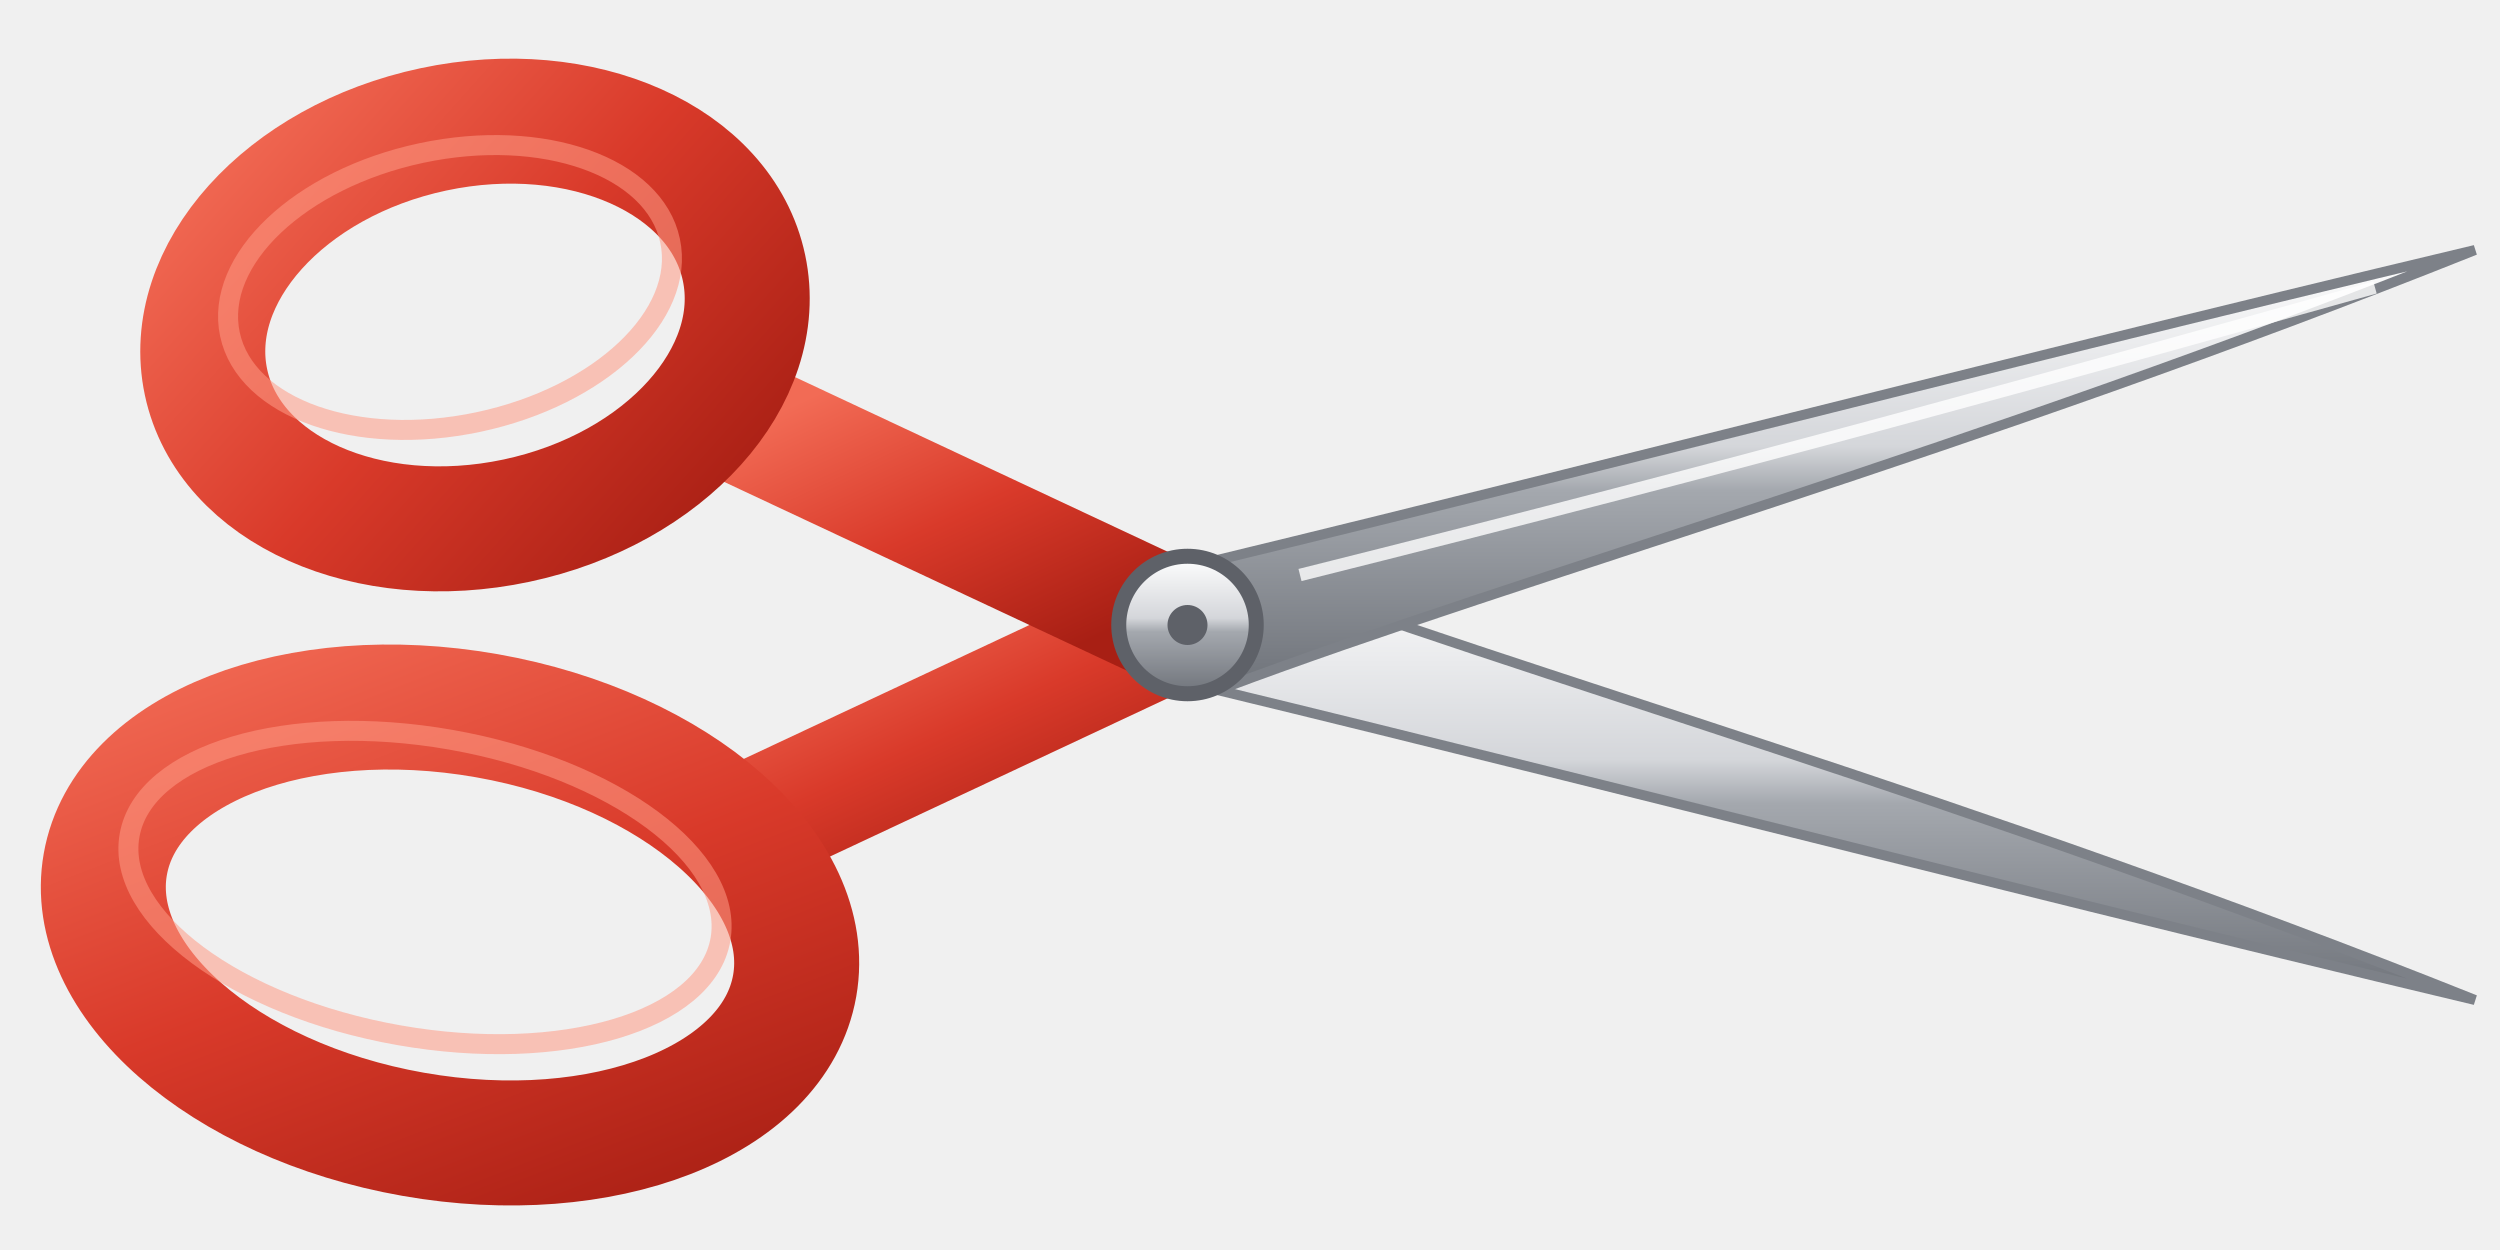
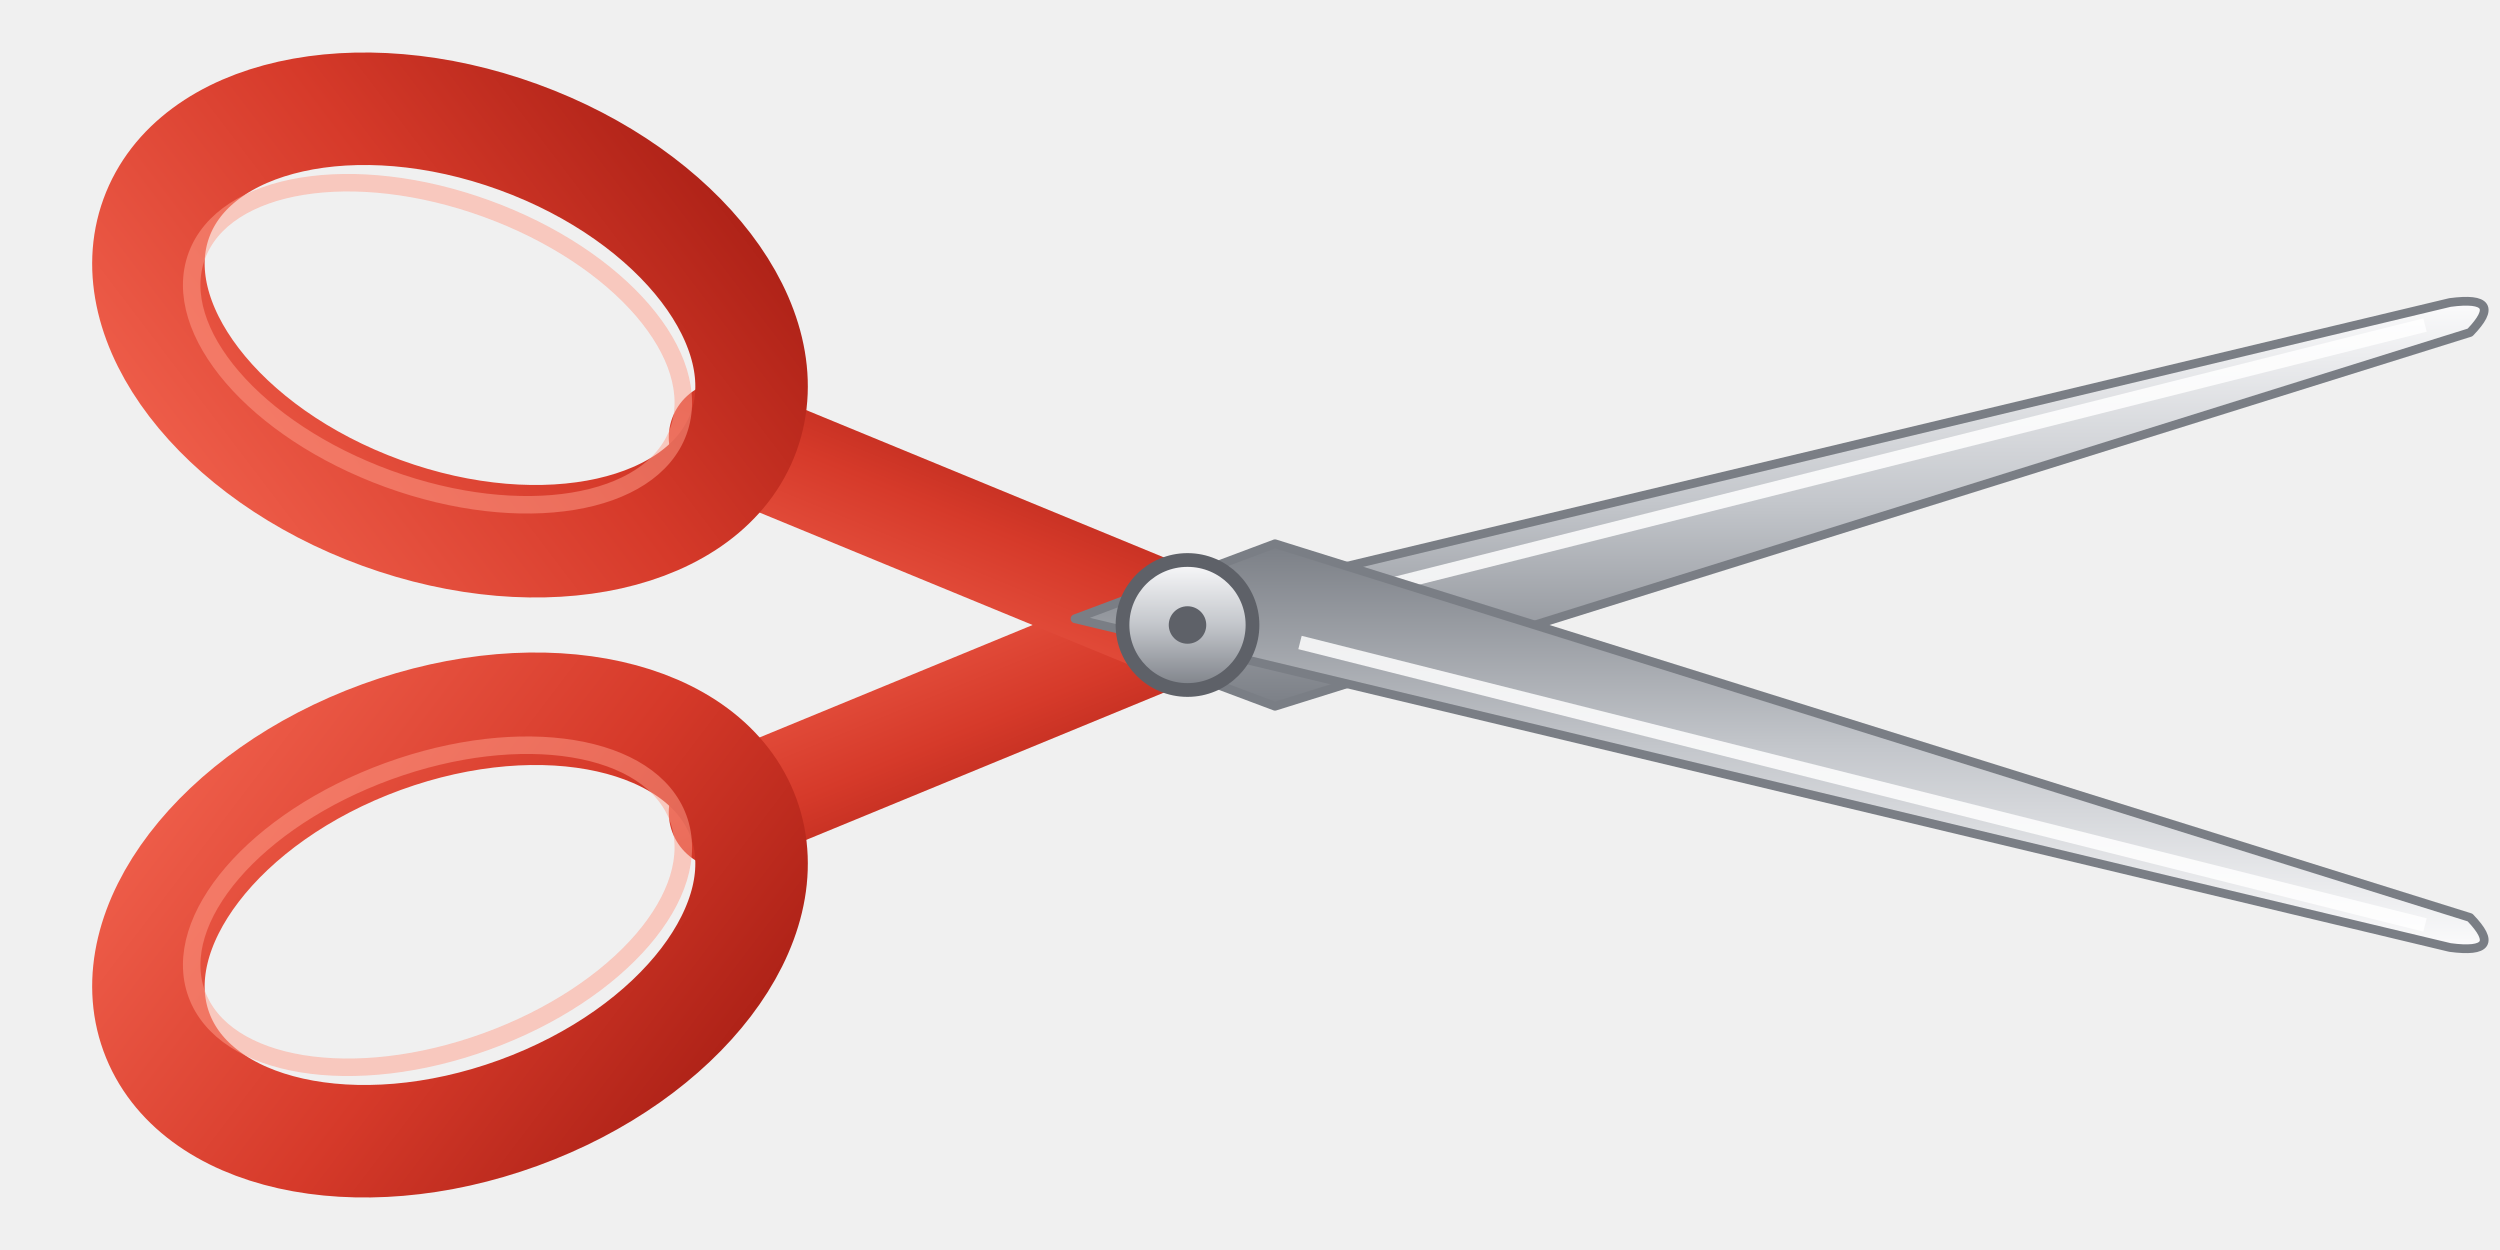
<svg xmlns="http://www.w3.org/2000/svg" viewBox="0 0 200 100" aria-hidden="true">
  <defs>
    <linearGradient id="SCs0" x1="0" y1="0" x2="0" y2="1">
-       <stop offset="0" stop-color="#ffffff" />
-       <stop offset=".45" stop-color="#d4d6da" />
-       <stop offset=".55" stop-color="#a4a8ae" />
-       <stop offset="1" stop-color="#6f737a" />
+       <stop offset="0" stop-color="#fbfbfc" />
+       <stop offset=".5" stop-color="#c3c6cb" />
+       <stop offset="1" stop-color="#7b7f86" />
    </linearGradient>
    <linearGradient id="SCr0" x1="0" y1="0" x2="1" y2="1">
-       <stop offset="0" stop-color="#f26b55" />
-       <stop offset=".5" stop-color="#d93a2a" />
-       <stop offset="1" stop-color="#a81f14" />
+       <stop offset="0" stop-color="#f0604c" />
+       <stop offset=".55" stop-color="#d63a2a" />
+       <stop offset="1" stop-color="#a91f15" />
    </linearGradient>
  </defs>
+   <g class="jaw up">
+     <path d="M58 65 L92 51" stroke="url(#SCr0)" stroke-width="9" stroke-linecap="round" />
+     <ellipse cx="36" cy="74" rx="25" ry="16" transform="rotate(-20 36 74)" fill="none" stroke="url(#SCr0)" stroke-width="9" />
+     <ellipse cx="35" cy="72.5" rx="20.5" ry="11.5" transform="rotate(-20 35 72.5)" fill="none" stroke="#ff9f8b" stroke-width="1.4" opacity=".5" />
+     <path d="M86 50.5 L196 24.2 Q200.5 23.6 197.6 26.6 L102 56.5 Z" fill="url(#SCs0)" stroke="#7a7e85" stroke-width=".7" stroke-linejoin="round" />
+     <path d="M104 48.6 L194 26" stroke="#ffffff" stroke-width="1.1" opacity=".85" />
+   </g>
  <g class="jaw dn">
-     <path d="M84 52 C118 60 156 70 198 80 C158 64 122 54 98 45 Z" fill="url(#SCs0)" stroke="#7d8188" stroke-width=".8" />
-     <path d="M60 66 L92 51" stroke="url(#SCr0)" stroke-width="10" stroke-linecap="round" />
-     <ellipse cx="36" cy="74" rx="28" ry="17" transform="rotate(10 36 74)" fill="none" stroke="url(#SCr0)" stroke-width="10" />
-     <ellipse cx="34" cy="71" rx="24" ry="12" transform="rotate(10 34 71)" fill="none" stroke="#ff9a85" stroke-width="1.6" opacity=".55" />
+     <g transform="translate(0 100) scale(1 -1)">
+       <path d="M58 65 L92 51" stroke="url(#SCr0)" stroke-width="9" stroke-linecap="round" />
+       <ellipse cx="36" cy="74" rx="25" ry="16" transform="rotate(-20 36 74)" fill="none" stroke="url(#SCr0)" stroke-width="9" />
+       <ellipse cx="35" cy="72.5" rx="20.5" ry="11.5" transform="rotate(-20 35 72.5)" fill="none" stroke="#ff9f8b" stroke-width="1.4" opacity=".5" />
+       <path d="M86 50.5 L196 24.2 Q200.5 23.6 197.6 26.6 L102 56.5 Z" fill="url(#SCs0)" stroke="#7a7e85" stroke-width=".7" stroke-linejoin="round" />
+       <path d="M104 48.6 L194 26" stroke="#ffffff" stroke-width="1.1" opacity=".85" />
+     </g>
  </g>
-   <g class="jaw up">
-     <path d="M84 48 C118 40 156 30 198 20 C158 36 122 46 98 55 Z" fill="url(#SCs0)" stroke="#7d8188" stroke-width=".8" />
-     <path d="M104 46 C140 37 165 30 190 23" stroke="#fff" stroke-width="1" opacity=".8" />
-     <path d="M60 34 L92 49" stroke="url(#SCr0)" stroke-width="10" stroke-linecap="round" />
-     <ellipse cx="38" cy="26" rx="22" ry="16" transform="rotate(-12 38 26)" fill="none" stroke="url(#SCr0)" stroke-width="10" />
-     <ellipse cx="36" cy="23" rx="18" ry="11" transform="rotate(-12 36 23)" fill="none" stroke="#ff9a85" stroke-width="1.6" opacity=".55" />
-   </g>
-   <circle cx="95" cy="50" r="5.5" fill="url(#SCs0)" stroke="#5e6168" stroke-width="1.2" />
-   <circle cx="95" cy="50" r="1.6" fill="#5e6168" />
+   <circle cx="95" cy="50" r="5.2" fill="url(#SCs0)" stroke="#5e6168" stroke-width="1.1" />
+   <circle cx="95" cy="50" r="1.5" fill="#5e6168" />
</svg>
